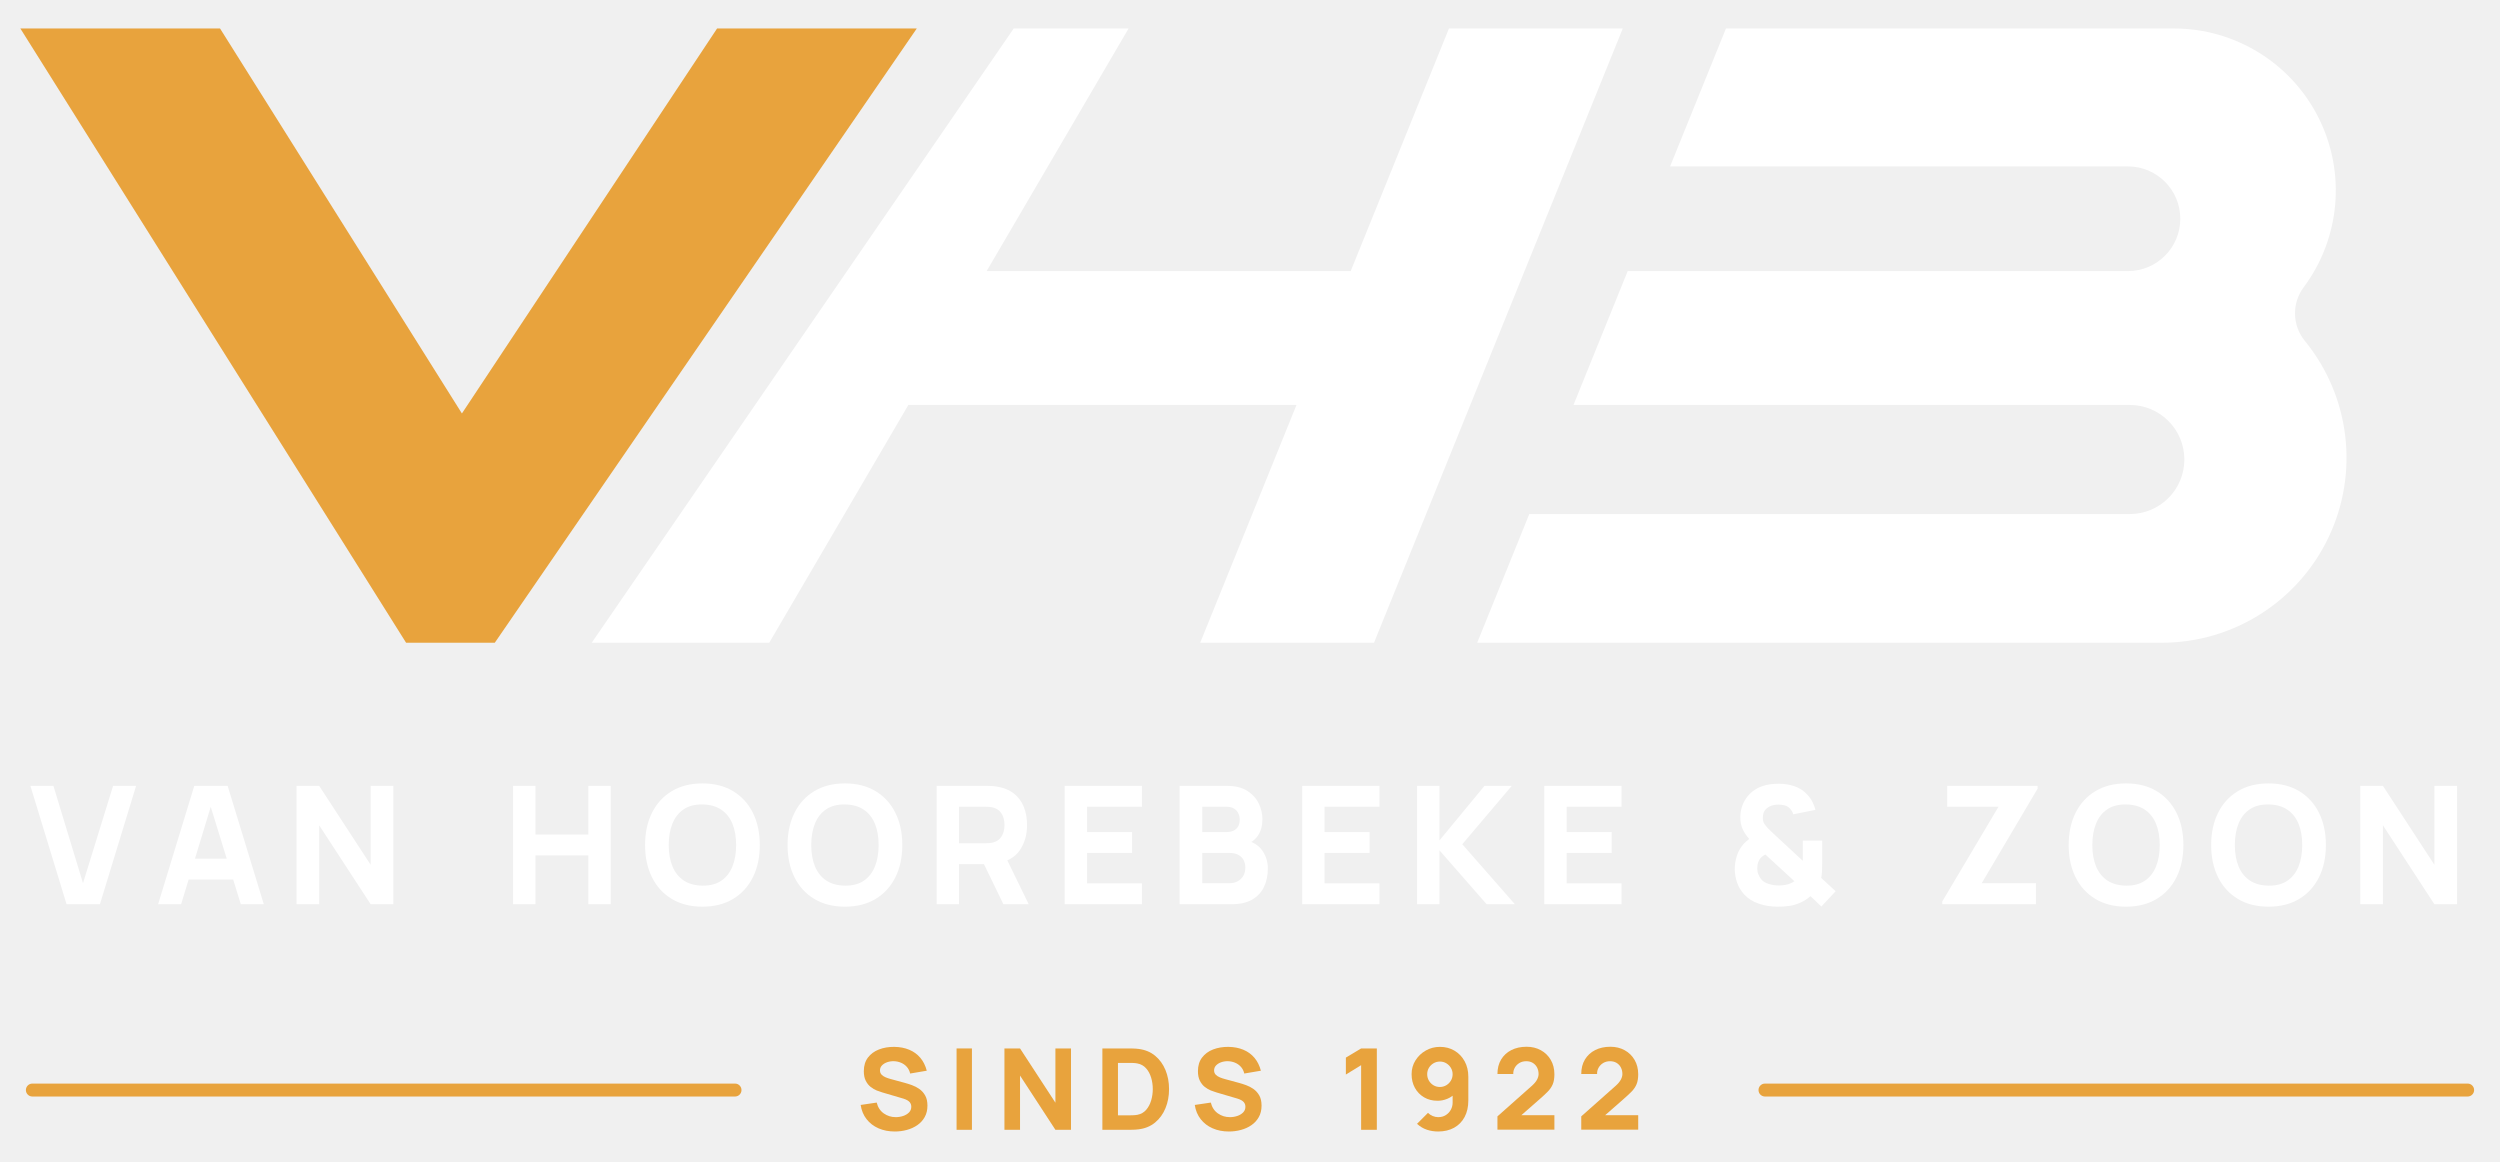
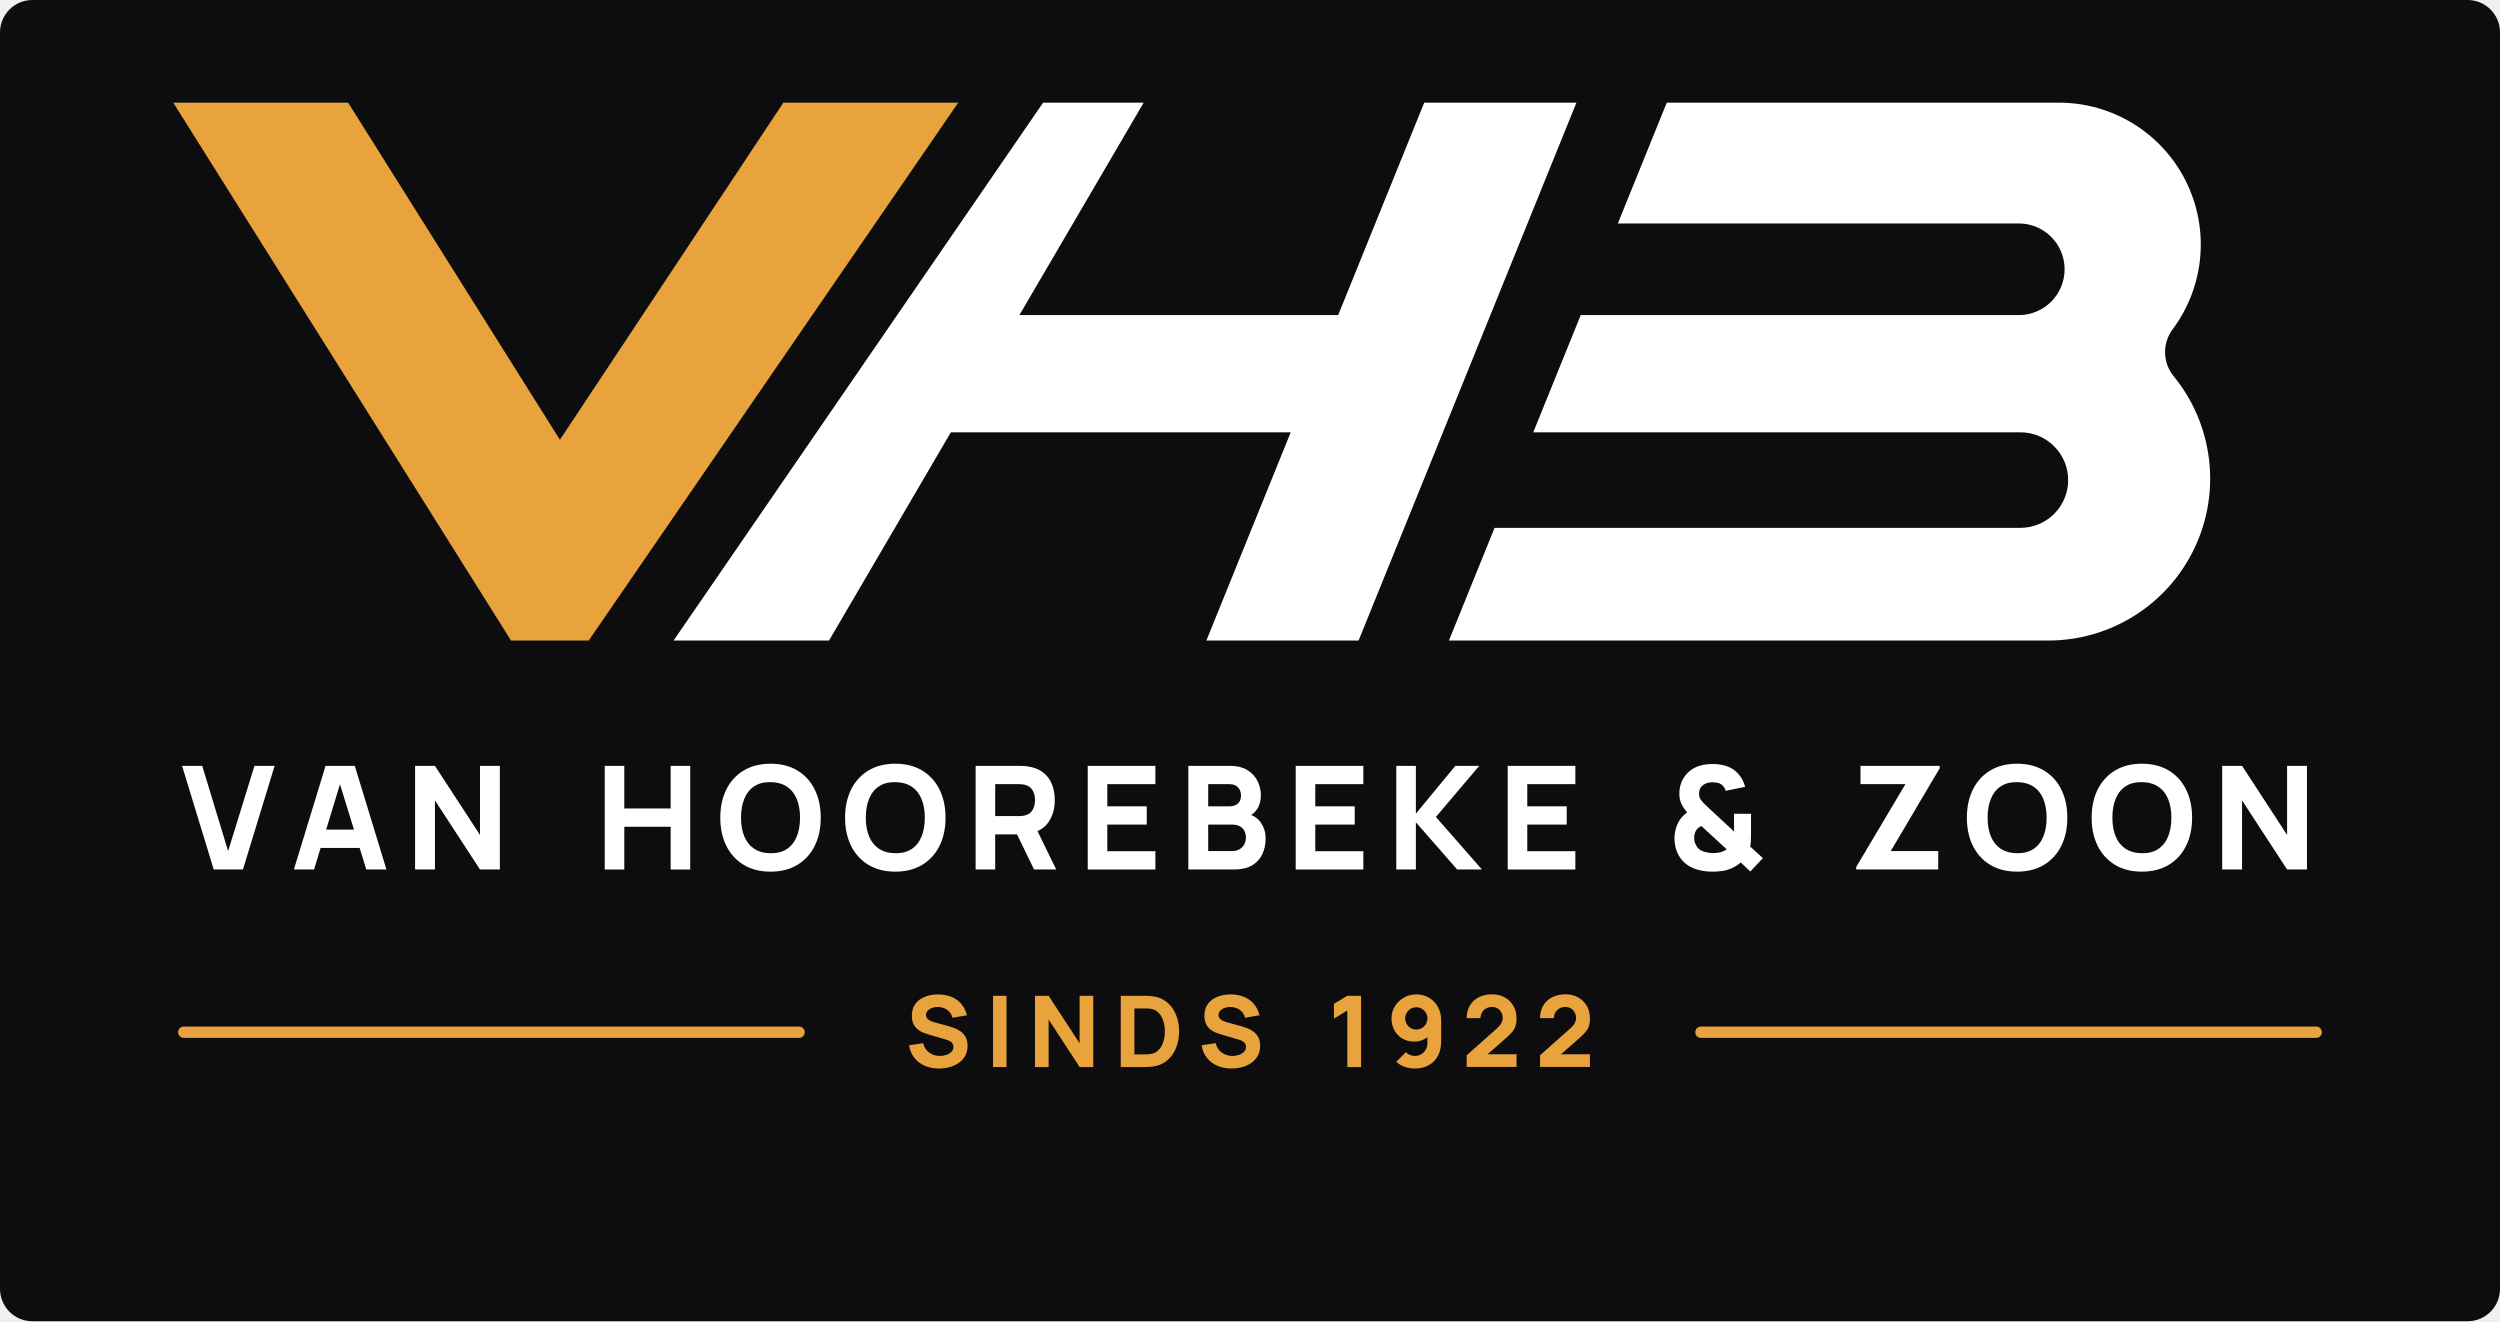
- <svg xmlns="http://www.w3.org/2000/svg" viewBox="48 24 676 314" width="676" height="314">
+ <svg xmlns="http://www.w3.org/2000/svg" viewBox="0 0 772 408" width="772" height="408">
+   <rect width="772" height="408" rx="10" fill="#0D0D0F" />
  <path d="M53.5 31.7L157.81 197.8L181.79 197.8L295.9 31.7L241.9 31.7L172.9 135.8L107.5 31.7Z" fill="#E8A33D" />
  <path d="M486.8 31.7L439.8 31.7L413.23 97.3L314.79 97.3L353.17 31.7L322.11 31.7L208 197.8L256 197.8L293.62 133.5L398.57 133.5L372.53 197.8L419.53 197.8Z" fill="#FFFFFF" />
  <path d="M514.7 31.7L635.8 31.7A43.8 43.8 0 0 1 670.87 101.74A11.77 11.77 0 0 0 671.24 116.19A50 50 0 0 1 632.5 197.8L447.43 197.8L461.52 163L623.9 163A14.75 14.75 0 0 0 623.9 133.5L473.47 133.5L488.13 97.3L623.4 97.3A14.15 14.15 0 0 0 623.4 69L499.59 69Z" fill="#FFFFFF" />
  <path transform="translate(56.000,268.5) scale(0.022222,-0.022222)" d="M450 0 10 1440H290L650 256L1016 1440H1296L856 0Z" fill="#FFFFFF" />
  <path transform="translate(89.866,268.5) scale(0.022222,-0.022222)" d="M40 0 480 1440H886L1326 0H1046L654 1270H706L320 0ZM304 300V554H1064V300Z" fill="#FFFFFF" />
  <path transform="translate(125.065,268.5) scale(0.022222,-0.022222)" d="M140 0V1440H416L1042 480V1440H1318V0H1042L416 960V0Z" fill="#FFFFFF" />
  <path transform="translate(183.628,268.5) scale(0.022222,-0.022222)" d="M140 0V1440H412V848H1056V1440H1328V0H1056V594H412V0Z" fill="#FFFFFF" />
  <path transform="translate(221.094,268.5) scale(0.022222,-0.022222)" d="M758 -30Q542 -30 385.5 64.0Q229 158 144.5 327.0Q60 496 60 720Q60 944 144.5 1113.0Q229 1282 385.5 1376.0Q542 1470 758 1470Q974 1470 1130.5 1376.0Q1287 1282 1371.5 1113.0Q1456 944 1456 720Q1456 496 1371.5 327.0Q1287 158 1130.5 64.0Q974 -30 758 -30ZM758 226Q895 224 986.0 285.0Q1077 346 1122.5 458.0Q1168 570 1168 720Q1168 870 1122.5 980.0Q1077 1090 986.0 1151.0Q895 1212 758 1214Q621 1216 530.0 1155.0Q439 1094 393.5 982.0Q348 870 348 720Q348 570 393.5 460.0Q439 350 530.0 289.0Q621 228 758 226Z" fill="#FFFFFF" />
  <path transform="translate(259.626,268.5) scale(0.022222,-0.022222)" d="M758 -30Q542 -30 385.5 64.0Q229 158 144.5 327.0Q60 496 60 720Q60 944 144.5 1113.0Q229 1282 385.5 1376.0Q542 1470 758 1470Q974 1470 1130.5 1376.0Q1287 1282 1371.5 1113.0Q1456 944 1456 720Q1456 496 1371.5 327.0Q1287 158 1130.5 64.0Q974 -30 758 -30ZM758 226Q895 224 986.0 285.0Q1077 346 1122.5 458.0Q1168 570 1168 720Q1168 870 1122.5 980.0Q1077 1090 986.0 1151.0Q895 1212 758 1214Q621 1216 530.0 1155.0Q439 1094 393.5 982.0Q348 870 348 720Q348 570 393.5 460.0Q439 350 530.0 289.0Q621 228 758 226Z" fill="#FFFFFF" />
  <path transform="translate(298.159,268.5) scale(0.022222,-0.022222)" d="M140 0V1440H748Q769 1440 804.5 1438.5Q840 1437 868 1432Q997 1412 1079.5 1347.0Q1162 1282 1201.0 1183.5Q1240 1085 1240 964Q1240 783 1150.0 654.5Q1060 526 868 496L748 488H412V0ZM952 0 668 586 948 640 1260 0ZM412 742H736Q757 742 782.0 744.0Q807 746 828 752Q883 767 913.0 802.5Q943 838 954.5 881.5Q966 925 966 964Q966 1003 954.5 1046.5Q943 1090 913.0 1125.5Q883 1161 828 1176Q807 1182 782.0 1184.0Q757 1186 736 1186H412Z" fill="#FFFFFF" />
  <path transform="translate(332.780,268.5) scale(0.022222,-0.022222)" d="M140 0V1440H1080V1186H412V878H960V624H412V254H1080V0Z" fill="#FFFFFF" />
  <path transform="translate(363.846,268.5) scale(0.022222,-0.022222)" d="M140 0V1440H716Q870 1440 965.0 1378.5Q1060 1317 1104.0 1224.0Q1148 1131 1148 1036Q1148 915 1093.5 835.0Q1039 755 944 728V778Q1079 750 1146.5 653.0Q1214 556 1214 436Q1214 307 1166.5 209.0Q1119 111 1022.0 55.5Q925 0 778 0ZM416 256H750Q805 256 848.0 279.5Q891 303 915.5 345.5Q940 388 940 446Q940 497 919.0 537.0Q898 577 855.5 600.5Q813 624 750 624H416ZM416 878H712Q758 878 794.0 894.0Q830 910 851.0 943.5Q872 977 872 1030Q872 1096 831.0 1141.0Q790 1186 712 1186H416Z" fill="#FFFFFF" />
  <path transform="translate(397.001,268.5) scale(0.022222,-0.022222)" d="M140 0V1440H1080V1186H412V878H960V624H412V254H1080V0Z" fill="#FFFFFF" />
  <path transform="translate(428.067,268.5) scale(0.022222,-0.022222)" d="M140 0V1440H412V776L960 1440H1292L690 730L1330 0H986L412 656V0Z" fill="#FFFFFF" />
  <path transform="translate(462.466,268.5) scale(0.022222,-0.022222)" d="M140 0V1440H1080V1186H412V878H960V624H412V254H1080V0Z" fill="#FFFFFF" />
  <path transform="translate(514.851,268.5) scale(0.022222,-0.022222)" d="M622 -30Q502 -30 394.0 6.0Q286 42 214 120Q156 185 129.5 260.0Q103 335 100 422Q100 508 125.0 586.5Q150 665 202 726Q219 746 238.0 762.5Q257 779 276 794Q222 856 195.0 916.5Q168 977 168 1056Q168 1187 239.5 1290.0Q311 1393 434 1436Q485 1454 537.0 1460.0Q589 1466 638 1466Q737 1466 827.0 1435.5Q917 1405 980 1336Q1019 1296 1044.5 1247.0Q1070 1198 1082 1148L812 1094Q800 1136 770 1166Q742 1195 704.0 1203.5Q666 1212 630 1212Q573 1212 530 1192Q485 1171 463.5 1137.0Q442 1103 442 1052Q442 1006 460.0 979.0Q478 952 502 926Q519 908 544.5 884.0Q570 860 598 834L928 528Q928 545 928.0 568.0Q928 591 928 610V774H1164V500Q1164 454 1162.0 403.5Q1160 353 1152 320L1328 158L1154 -28L1022 98Q965 49 900.5 20.0Q836 -9 770 -20Q728 -26 693.0 -28.0Q658 -30 622 -30ZM634 228Q657 228 678.0 230.0Q699 232 720 236Q752 242 778.5 253.5Q805 265 826 280L474 604Q453 595 436.5 582.0Q420 569 408 554Q392 532 383.0 503.0Q374 474 374 438Q374 395 387.5 363.5Q401 332 420 306Q453 264 516.0 246.0Q579 228 634 228Z" fill="#FFFFFF" />
  <path transform="translate(570.969,268.5) scale(0.022222,-0.022222)" d="M100 0V34L784 1186H160V1440H1260V1406L580 256H1240V0Z" fill="#FFFFFF" />
  <path transform="translate(606.035,268.5) scale(0.022222,-0.022222)" d="M758 -30Q542 -30 385.5 64.0Q229 158 144.5 327.0Q60 496 60 720Q60 944 144.5 1113.0Q229 1282 385.5 1376.0Q542 1470 758 1470Q974 1470 1130.5 1376.0Q1287 1282 1371.5 1113.0Q1456 944 1456 720Q1456 496 1371.5 327.0Q1287 158 1130.5 64.0Q974 -30 758 -30ZM758 226Q895 224 986.0 285.0Q1077 346 1122.5 458.0Q1168 570 1168 720Q1168 870 1122.5 980.0Q1077 1090 986.0 1151.0Q895 1212 758 1214Q621 1216 530.0 1155.0Q439 1094 393.5 982.0Q348 870 348 720Q348 570 393.5 460.0Q439 350 530.0 289.0Q621 228 758 226Z" fill="#FFFFFF" />
  <path transform="translate(644.567,268.5) scale(0.022222,-0.022222)" d="M758 -30Q542 -30 385.5 64.0Q229 158 144.5 327.0Q60 496 60 720Q60 944 144.5 1113.0Q229 1282 385.5 1376.0Q542 1470 758 1470Q974 1470 1130.5 1376.0Q1287 1282 1371.5 1113.0Q1456 944 1456 720Q1456 496 1371.5 327.0Q1287 158 1130.5 64.0Q974 -30 758 -30ZM758 226Q895 224 986.0 285.0Q1077 346 1122.5 458.0Q1168 570 1168 720Q1168 870 1122.5 980.0Q1077 1090 986.0 1151.0Q895 1212 758 1214Q621 1216 530.0 1155.0Q439 1094 393.5 982.0Q348 870 348 720Q348 570 393.5 460.0Q439 350 530.0 289.0Q621 228 758 226Z" fill="#FFFFFF" />
  <path transform="translate(683.100,268.5) scale(0.022222,-0.022222)" d="M140 0V1440H416L1042 480V1440H1318V0H1042L416 960V0Z" fill="#FFFFFF" />
  <rect x="55" y="317.0" width="193.50" height="3.5" rx="1.75" fill="#E8A33D" />
  <rect x="523.50" y="317.0" width="193.50" height="3.5" rx="1.75" fill="#E8A33D" />
  <path transform="translate(279.500,329.5) scale(0.015278,-0.015278)" d="M684 -30Q524 -30 395.5 26.5Q267 83 184.5 188.5Q102 294 80 440L364 482Q394 358 488.0 291.0Q582 224 702 224Q769 224 832.0 245.0Q895 266 935.5 307.0Q976 348 976 408Q976 430 969.5 450.5Q963 471 948.0 489.0Q933 507 905.5 523.0Q878 539 836 552L462 662Q420 674 364.5 696.0Q309 718 257.0 759.0Q205 800 170.5 867.5Q136 935 136 1038Q136 1183 209.0 1279.0Q282 1375 404.0 1422.0Q526 1469 674 1468Q823 1466 940.0 1417.0Q1057 1368 1136.0 1274.5Q1215 1181 1250 1046L956 996Q940 1066 897.0 1114.0Q854 1162 794.5 1187.0Q735 1212 670 1214Q606 1216 549.5 1196.5Q493 1177 457.5 1140.0Q422 1103 422 1052Q422 1005 451.0 975.5Q480 946 524.0 928.0Q568 910 614 898L864 830Q920 815 988.0 790.5Q1056 766 1118.5 722.5Q1181 679 1221.5 608.0Q1262 537 1262 428Q1262 312 1213.5 225.5Q1165 139 1083.0 82.5Q1001 26 897.5 -2.0Q794 -30 684 -30Z" fill="#E8A33D" />
  <path transform="translate(304.210,329.5) scale(0.015278,-0.015278)" d="M160 0V1440H432V0Z" fill="#E8A33D" />
  <path transform="translate(317.462,329.5) scale(0.015278,-0.015278)" d="M140 0V1440H416L1042 480V1440H1318V0H1042L416 960V0Z" fill="#E8A33D" />
  <path transform="translate(343.944,329.5) scale(0.015278,-0.015278)" d="M140 0V1440H606Q623 1440 676.0 1439.0Q729 1438 778 1432Q952 1411 1073.0 1311.0Q1194 1211 1257.0 1057.0Q1320 903 1320 720Q1320 537 1257.0 383.0Q1194 229 1073.0 129.0Q952 29 778 8Q729 2 676.0 1.0Q623 0 606 0ZM416 256H606Q633 256 679.0 257.5Q725 259 762 266Q856 285 915.5 354.0Q975 423 1003.5 520.0Q1032 617 1032 720Q1032 828 1002.5 925.0Q973 1022 913.0 1089.0Q853 1156 762 1174Q725 1182 679.0 1183.0Q633 1184 606 1184H416Z" fill="#E8A33D" />
  <path transform="translate(369.845,329.5) scale(0.015278,-0.015278)" d="M684 -30Q524 -30 395.5 26.5Q267 83 184.5 188.5Q102 294 80 440L364 482Q394 358 488.0 291.0Q582 224 702 224Q769 224 832.0 245.0Q895 266 935.5 307.0Q976 348 976 408Q976 430 969.5 450.5Q963 471 948.0 489.0Q933 507 905.5 523.0Q878 539 836 552L462 662Q420 674 364.5 696.0Q309 718 257.0 759.0Q205 800 170.5 867.5Q136 935 136 1038Q136 1183 209.0 1279.0Q282 1375 404.0 1422.0Q526 1469 674 1468Q823 1466 940.0 1417.0Q1057 1368 1136.0 1274.5Q1215 1181 1250 1046L956 996Q940 1066 897.0 1114.0Q854 1162 794.5 1187.0Q735 1212 670 1214Q606 1216 549.5 1196.5Q493 1177 457.5 1140.0Q422 1103 422 1052Q422 1005 451.0 975.5Q480 946 524.0 928.0Q568 910 614 898L864 830Q920 815 988.0 790.5Q1056 766 1118.5 722.5Q1181 679 1221.5 608.0Q1262 537 1262 428Q1262 312 1213.5 225.5Q1165 139 1083.0 82.5Q1001 26 897.5 -2.0Q794 -30 684 -30Z" fill="#E8A33D" />
  <path transform="translate(410.090,329.5) scale(0.015278,-0.015278)" d="M390 0V1144L120 978V1278L390 1440H668V0Z" fill="#E8A33D" />
  <path transform="translate(428.169,329.5) scale(0.015278,-0.015278)" d="M602 1468Q745 1468 858.5 1401.0Q972 1334 1038.0 1214.5Q1104 1095 1104 938V520Q1104 350 1038.0 226.5Q972 103 852.0 36.5Q732 -30 570 -30Q465 -30 370.5 1.5Q276 33 196 106L390 300Q426 264 473.5 244.0Q521 224 570 224Q648 224 705.5 260.5Q763 297 794.5 355.5Q826 414 826 480V694L872 644Q811 581 729.0 547.5Q647 514 560 514Q424 514 320.5 575.0Q217 636 158.5 742.0Q100 848 100 984Q100 1120 169.0 1229.5Q238 1339 352.0 1403.5Q466 1468 602 1468ZM602 1208Q540 1208 488.5 1178.0Q437 1148 406.5 1097.0Q376 1046 376 984Q376 922 406.0 870.5Q436 819 487.0 788.5Q538 758 600 758Q662 758 713.5 788.5Q765 819 795.5 870.5Q826 922 826 984Q826 1044 796.0 1095.0Q766 1146 715.0 1177.0Q664 1208 602 1208Z" fill="#E8A33D" />
  <path transform="translate(451.382,329.5) scale(0.015278,-0.015278)" d="M100 2V238L704 774Q772 834 800.0 887.0Q828 940 828 986Q828 1052 801.0 1103.5Q774 1155 725.0 1184.5Q676 1214 610 1214Q541 1214 488.5 1182.5Q436 1151 407.0 1099.5Q378 1048 380 988H100Q100 1136 165.0 1244.0Q230 1352 346.0 1411.0Q462 1470 616 1470Q757 1470 868.5 1408.5Q980 1347 1044.0 1237.0Q1108 1127 1108 982Q1108 875 1078.0 804.5Q1048 734 989.0 674.5Q930 615 844 540L454 198L432 258H1108V2Z" fill="#E8A33D" />
  <path transform="translate(474.044,329.5) scale(0.015278,-0.015278)" d="M100 2V238L704 774Q772 834 800.0 887.0Q828 940 828 986Q828 1052 801.0 1103.5Q774 1155 725.0 1184.5Q676 1214 610 1214Q541 1214 488.5 1182.5Q436 1151 407.0 1099.5Q378 1048 380 988H100Q100 1136 165.0 1244.0Q230 1352 346.0 1411.0Q462 1470 616 1470Q757 1470 868.5 1408.5Q980 1347 1044.0 1237.0Q1108 1127 1108 982Q1108 875 1078.0 804.5Q1048 734 989.0 674.5Q930 615 844 540L454 198L432 258H1108V2Z" fill="#E8A33D" />
</svg>
